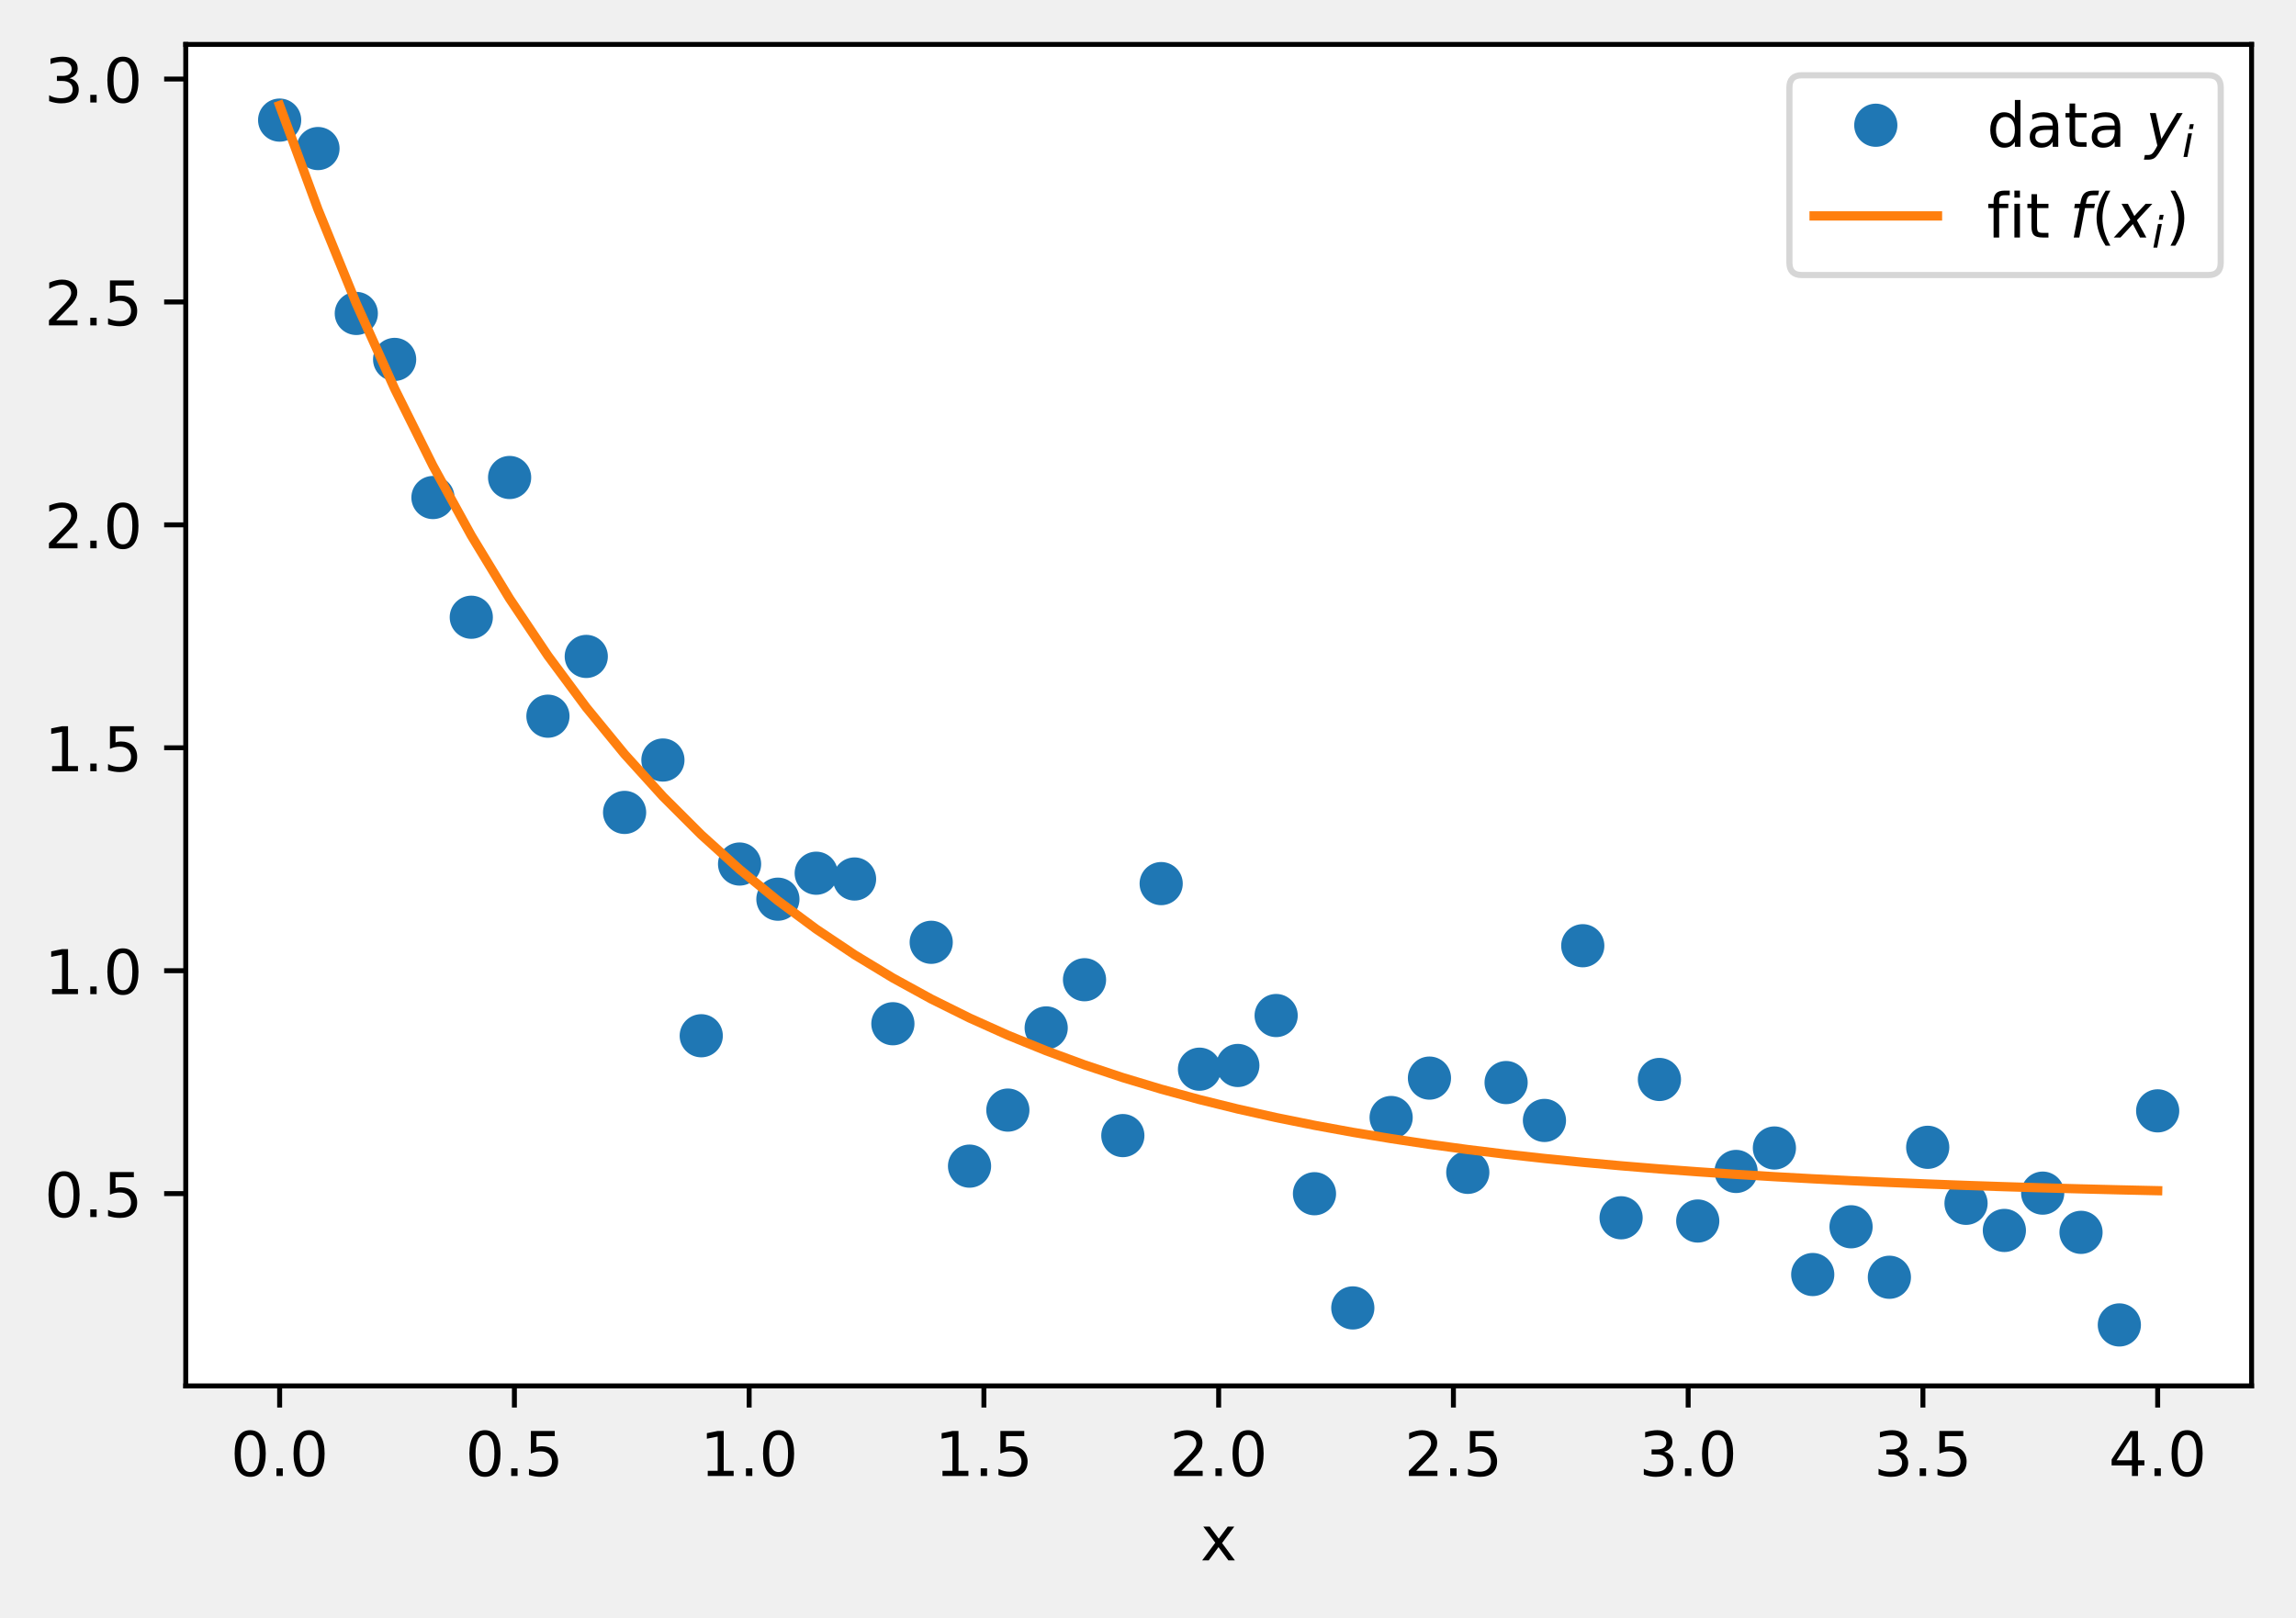
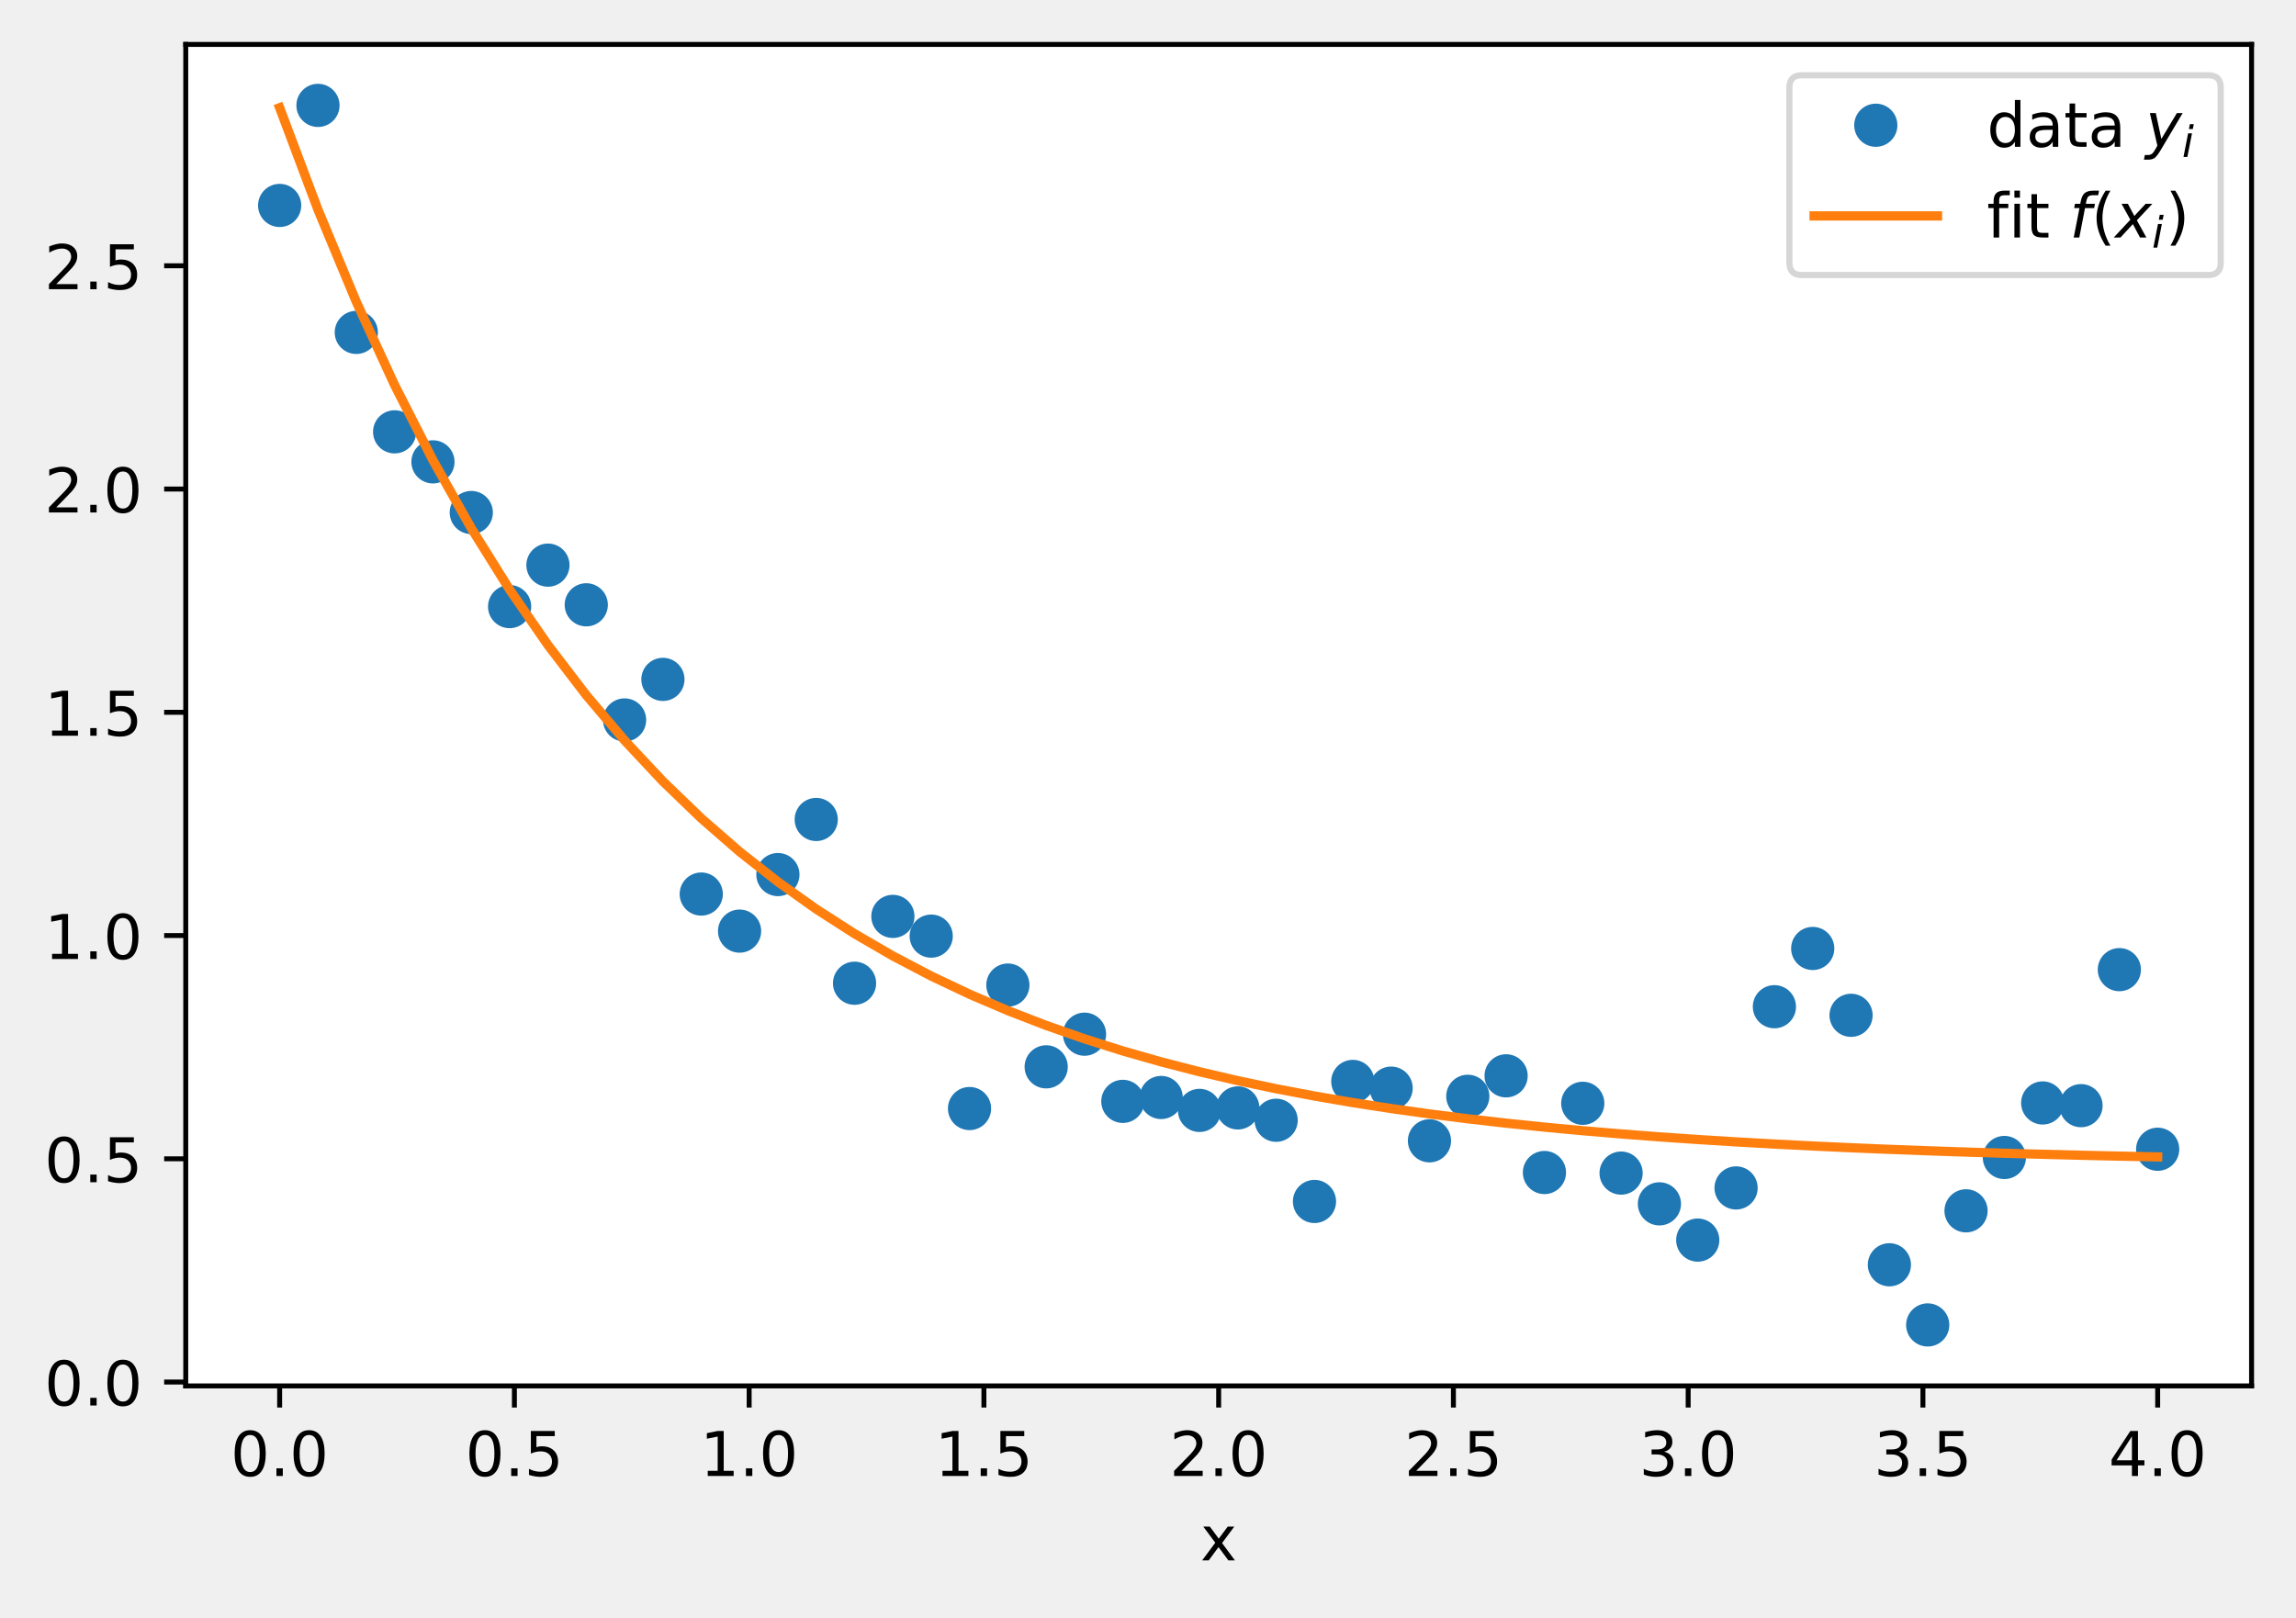
<svg xmlns="http://www.w3.org/2000/svg" xmlns:xlink="http://www.w3.org/1999/xlink" height="262.196pt" version="1.1" viewBox="0 0 372.103 262.196" width="372.103pt">
  <defs>
    <style type="text/css">*{stroke-linecap:butt;stroke-linejoin:round;}</style>
  </defs>
  <g id="figure_1">
    <g id="patch_1">
      <path d="M 0 262.196  L 372.103 262.196  L 372.103 0  L 0 0  z " style="fill:none;" />
    </g>
    <g id="axes_1">
      <g id="patch_2">
        <path d="M 30.103 224.64  L 364.903 224.64  L 364.903 7.2  L 30.103 7.2  z " style="fill:#ffffff;" />
      </g>
      <g id="matplotlib.axis_1">
        <g id="xtick_1">
          <g id="line2d_1">
            <defs>
-               <path d="M 0 0  L 0 3.5  " id="m3c2b48ad02" style="stroke:#000000;stroke-width:0.8;" />
-             </defs>
-             <g>
-               <use style="stroke:#000000;stroke-width:0.8;" x="45.321" xlink:href="#m3c2b48ad02" y="224.64" />
+               <path d="M 0 0  L 0 3.5  " id="m662abc7cc2" style="stroke:#000000;stroke-width:0.8;" />
+             </defs>
+             <g>
+               <use style="stroke:#000000;stroke-width:0.8;" x="45.321" xlink:href="#m662abc7cc2" y="224.64" />
            </g>
          </g>
          <g id="text_1">
            <g transform="translate(37.36974 239.2384)scale(0.1 -0.1)">
              <defs>
                <path d="M 31.781 66.406  Q 24.172 66.406 20.328 58.906  Q 16.5 51.422 16.5 36.375  Q 16.5 21.391 20.328 13.891  Q 24.172 6.391 31.781 6.391  Q 39.453 6.391 43.281 13.891  Q 47.125 21.391 47.125 36.375  Q 47.125 51.422 43.281 58.906  Q 39.453 66.406 31.781 66.406  z M 31.781 74.219  Q 44.047 74.219 50.516 64.516  Q 56.984 54.828 56.984 36.375  Q 56.984 17.969 50.516 8.266  Q 44.047 -1.422 31.781 -1.422  Q 19.531 -1.422 13.062 8.266  Q 6.594 17.969 6.594 36.375  Q 6.594 54.828 13.062 64.516  Q 19.531 74.219 31.781 74.219  z " id="DejaVuSans-48" />
                <path d="M 10.688 12.406  L 21 12.406  L 21 0  L 10.688 0  z " id="DejaVuSans-46" />
              </defs>
              <use xlink:href="#DejaVuSans-48" />
              <use x="63.623" xlink:href="#DejaVuSans-46" />
              <use x="95.41" xlink:href="#DejaVuSans-48" />
            </g>
          </g>
        </g>
        <g id="xtick_2">
          <g id="line2d_2">
            <g>
-               <use style="stroke:#000000;stroke-width:0.8;" x="83.367" xlink:href="#m3c2b48ad02" y="224.64" />
+               <use style="stroke:#000000;stroke-width:0.8;" x="83.367" xlink:href="#m662abc7cc2" y="224.64" />
            </g>
          </g>
          <g id="text_2">
            <g transform="translate(75.4152 239.2384)scale(0.1 -0.1)">
              <defs>
                <path d="M 10.797 72.906  L 49.516 72.906  L 49.516 64.594  L 19.828 64.594  L 19.828 46.734  Q 21.969 47.469 24.109 47.828  Q 26.266 48.188 28.422 48.188  Q 40.625 48.188 47.75 41.5  Q 54.891 34.812 54.891 23.391  Q 54.891 11.625 47.562 5.094  Q 40.234 -1.422 26.906 -1.422  Q 22.312 -1.422 17.547 -0.641  Q 12.797 0.141 7.719 1.703  L 7.719 11.625  Q 12.109 9.234 16.797 8.062  Q 21.484 6.891 26.703 6.891  Q 35.156 6.891 40.078 11.328  Q 45.016 15.766 45.016 23.391  Q 45.016 31 40.078 35.438  Q 35.156 39.891 26.703 39.891  Q 22.75 39.891 18.812 39.016  Q 14.891 38.141 10.797 36.281  z " id="DejaVuSans-53" />
              </defs>
              <use xlink:href="#DejaVuSans-48" />
              <use x="63.623" xlink:href="#DejaVuSans-46" />
              <use x="95.41" xlink:href="#DejaVuSans-53" />
            </g>
          </g>
        </g>
        <g id="xtick_3">
          <g id="line2d_3">
            <g>
-               <use style="stroke:#000000;stroke-width:0.8;" x="121.412" xlink:href="#m3c2b48ad02" y="224.64" />
+               <use style="stroke:#000000;stroke-width:0.8;" x="121.412" xlink:href="#m662abc7cc2" y="224.64" />
            </g>
          </g>
          <g id="text_3">
            <g transform="translate(113.4607 239.2384)scale(0.1 -0.1)">
              <defs>
                <path d="M 12.406 8.297  L 28.516 8.297  L 28.516 63.922  L 10.984 60.406  L 10.984 69.391  L 28.422 72.906  L 38.281 72.906  L 38.281 8.297  L 54.391 8.297  L 54.391 0  L 12.406 0  z " id="DejaVuSans-49" />
              </defs>
              <use xlink:href="#DejaVuSans-49" />
              <use x="63.623" xlink:href="#DejaVuSans-46" />
              <use x="95.41" xlink:href="#DejaVuSans-48" />
            </g>
          </g>
        </g>
        <g id="xtick_4">
          <g id="line2d_4">
            <g>
-               <use style="stroke:#000000;stroke-width:0.8;" x="159.458" xlink:href="#m3c2b48ad02" y="224.64" />
+               <use style="stroke:#000000;stroke-width:0.8;" x="159.458" xlink:href="#m662abc7cc2" y="224.64" />
            </g>
          </g>
          <g id="text_4">
            <g transform="translate(151.5061 239.2384)scale(0.1 -0.1)">
              <use xlink:href="#DejaVuSans-49" />
              <use x="63.623" xlink:href="#DejaVuSans-46" />
              <use x="95.41" xlink:href="#DejaVuSans-53" />
            </g>
          </g>
        </g>
        <g id="xtick_5">
          <g id="line2d_5">
            <g>
-               <use style="stroke:#000000;stroke-width:0.8;" x="197.503" xlink:href="#m3c2b48ad02" y="224.64" />
+               <use style="stroke:#000000;stroke-width:0.8;" x="197.503" xlink:href="#m662abc7cc2" y="224.64" />
            </g>
          </g>
          <g id="text_5">
            <g transform="translate(189.5516 239.2384)scale(0.1 -0.1)">
              <defs>
                <path d="M 19.188 8.297  L 53.609 8.297  L 53.609 0  L 7.328 0  L 7.328 8.297  Q 12.938 14.109 22.625 23.891  Q 32.328 33.688 34.812 36.531  Q 39.547 41.844 41.422 45.531  Q 43.312 49.219 43.312 52.781  Q 43.312 58.594 39.234 62.25  Q 35.156 65.922 28.609 65.922  Q 23.969 65.922 18.812 64.312  Q 13.672 62.703 7.812 59.422  L 7.812 69.391  Q 13.766 71.781 18.938 73  Q 24.125 74.219 28.422 74.219  Q 39.75 74.219 46.484 68.547  Q 53.219 62.891 53.219 53.422  Q 53.219 48.922 51.531 44.891  Q 49.859 40.875 45.406 35.406  Q 44.188 33.984 37.641 27.219  Q 31.109 20.453 19.188 8.297  z " id="DejaVuSans-50" />
              </defs>
              <use xlink:href="#DejaVuSans-50" />
              <use x="63.623" xlink:href="#DejaVuSans-46" />
              <use x="95.41" xlink:href="#DejaVuSans-48" />
            </g>
          </g>
        </g>
        <g id="xtick_6">
          <g id="line2d_6">
            <g>
-               <use style="stroke:#000000;stroke-width:0.8;" x="235.549" xlink:href="#m3c2b48ad02" y="224.64" />
+               <use style="stroke:#000000;stroke-width:0.8;" x="235.549" xlink:href="#m662abc7cc2" y="224.64" />
            </g>
          </g>
          <g id="text_6">
            <g transform="translate(227.597 239.2384)scale(0.1 -0.1)">
              <use xlink:href="#DejaVuSans-50" />
              <use x="63.623" xlink:href="#DejaVuSans-46" />
              <use x="95.41" xlink:href="#DejaVuSans-53" />
            </g>
          </g>
        </g>
        <g id="xtick_7">
          <g id="line2d_7">
            <g>
-               <use style="stroke:#000000;stroke-width:0.8;" x="273.594" xlink:href="#m3c2b48ad02" y="224.64" />
+               <use style="stroke:#000000;stroke-width:0.8;" x="273.594" xlink:href="#m662abc7cc2" y="224.64" />
            </g>
          </g>
          <g id="text_7">
            <g transform="translate(265.6425 239.2384)scale(0.1 -0.1)">
              <defs>
                <path d="M 40.578 39.312  Q 47.656 37.797 51.625 33  Q 55.609 28.219 55.609 21.188  Q 55.609 10.406 48.188 4.484  Q 40.766 -1.422 27.094 -1.422  Q 22.516 -1.422 17.656 -0.516  Q 12.797 0.391 7.625 2.203  L 7.625 11.719  Q 11.719 9.328 16.594 8.109  Q 21.484 6.891 26.812 6.891  Q 36.078 6.891 40.938 10.547  Q 45.797 14.203 45.797 21.188  Q 45.797 27.641 41.281 31.266  Q 36.766 34.906 28.719 34.906  L 20.219 34.906  L 20.219 43.016  L 29.109 43.016  Q 36.375 43.016 40.234 45.922  Q 44.094 48.828 44.094 54.297  Q 44.094 59.906 40.109 62.906  Q 36.141 65.922 28.719 65.922  Q 24.656 65.922 20.016 65.031  Q 15.375 64.156 9.812 62.312  L 9.812 71.094  Q 15.438 72.656 20.344 73.438  Q 25.25 74.219 29.594 74.219  Q 40.828 74.219 47.359 69.109  Q 53.906 64.016 53.906 55.328  Q 53.906 49.266 50.438 45.094  Q 46.969 40.922 40.578 39.312  z " id="DejaVuSans-51" />
              </defs>
              <use xlink:href="#DejaVuSans-51" />
              <use x="63.623" xlink:href="#DejaVuSans-46" />
              <use x="95.41" xlink:href="#DejaVuSans-48" />
            </g>
          </g>
        </g>
        <g id="xtick_8">
          <g id="line2d_8">
            <g>
-               <use style="stroke:#000000;stroke-width:0.8;" x="311.639" xlink:href="#m3c2b48ad02" y="224.64" />
+               <use style="stroke:#000000;stroke-width:0.8;" x="311.639" xlink:href="#m662abc7cc2" y="224.64" />
            </g>
          </g>
          <g id="text_8">
            <g transform="translate(303.6879 239.2384)scale(0.1 -0.1)">
              <use xlink:href="#DejaVuSans-51" />
              <use x="63.623" xlink:href="#DejaVuSans-46" />
              <use x="95.41" xlink:href="#DejaVuSans-53" />
            </g>
          </g>
        </g>
        <g id="xtick_9">
          <g id="line2d_9">
            <g>
-               <use style="stroke:#000000;stroke-width:0.8;" x="349.685" xlink:href="#m3c2b48ad02" y="224.64" />
+               <use style="stroke:#000000;stroke-width:0.8;" x="349.685" xlink:href="#m662abc7cc2" y="224.64" />
            </g>
          </g>
          <g id="text_9">
            <g transform="translate(341.7334 239.2384)scale(0.1 -0.1)">
              <defs>
                <path d="M 37.797 64.312  L 12.891 25.391  L 37.797 25.391  z M 35.203 72.906  L 47.609 72.906  L 47.609 25.391  L 58.016 25.391  L 58.016 17.188  L 47.609 17.188  L 47.609 0  L 37.797 0  L 37.797 17.188  L 4.891 17.188  L 4.891 26.703  z " id="DejaVuSans-52" />
              </defs>
              <use xlink:href="#DejaVuSans-52" />
              <use x="63.623" xlink:href="#DejaVuSans-46" />
              <use x="95.41" xlink:href="#DejaVuSans-48" />
            </g>
          </g>
        </g>
        <g id="text_10">
          <g transform="translate(194.5437 252.9166)scale(0.1 -0.1)">
            <defs>
              <path d="M 54.891 54.688  L 35.109 28.078  L 55.906 0  L 45.312 0  L 29.391 21.484  L 13.484 0  L 2.875 0  L 24.125 28.609  L 4.688 54.688  L 15.281 54.688  L 29.781 35.203  L 44.281 54.688  z " id="DejaVuSans-120" />
            </defs>
            <use xlink:href="#DejaVuSans-120" />
          </g>
        </g>
      </g>
      <g id="matplotlib.axis_2">
        <g id="ytick_1">
          <g id="line2d_10">
            <defs>
-               <path d="M 0 0  L -3.5 0  " id="me93259db22" style="stroke:#000000;stroke-width:0.8;" />
-             </defs>
-             <g>
-               <use style="stroke:#000000;stroke-width:0.8;" x="30.103" xlink:href="#me93259db22" y="193.47" />
+               <path d="M 0 0  L -3.5 0  " id="m5eeefc8635" style="stroke:#000000;stroke-width:0.8;" />
+             </defs>
+             <g>
+               <use style="stroke:#000000;stroke-width:0.8;" x="30.103" xlink:href="#m5eeefc8635" y="224.013" />
            </g>
          </g>
          <g id="text_11">
-             <g transform="translate(7.2 197.269)scale(0.1 -0.1)">
+             <g transform="translate(7.2 227.8123)scale(0.1 -0.1)">
              <use xlink:href="#DejaVuSans-48" />
              <use x="63.623" xlink:href="#DejaVuSans-46" />
-               <use x="95.41" xlink:href="#DejaVuSans-53" />
+               <use x="95.41" xlink:href="#DejaVuSans-48" />
            </g>
          </g>
        </g>
        <g id="ytick_2">
          <g id="line2d_11">
            <g>
-               <use style="stroke:#000000;stroke-width:0.8;" x="30.103" xlink:href="#me93259db22" y="157.338" />
+               <use style="stroke:#000000;stroke-width:0.8;" x="30.103" xlink:href="#m5eeefc8635" y="187.826" />
            </g>
          </g>
          <g id="text_12">
-             <g transform="translate(7.2 161.1373)scale(0.1 -0.1)">
-               <use xlink:href="#DejaVuSans-49" />
-               <use x="63.623" xlink:href="#DejaVuSans-46" />
-               <use x="95.41" xlink:href="#DejaVuSans-48" />
+             <g transform="translate(7.2 191.6257)scale(0.1 -0.1)">
+               <use xlink:href="#DejaVuSans-48" />
+               <use x="63.623" xlink:href="#DejaVuSans-46" />
+               <use x="95.41" xlink:href="#DejaVuSans-53" />
            </g>
          </g>
        </g>
        <g id="ytick_3">
          <g id="line2d_12">
            <g>
-               <use style="stroke:#000000;stroke-width:0.8;" x="30.103" xlink:href="#me93259db22" y="121.207" />
+               <use style="stroke:#000000;stroke-width:0.8;" x="30.103" xlink:href="#m5eeefc8635" y="151.64" />
            </g>
          </g>
          <g id="text_13">
-             <g transform="translate(7.2 125.0057)scale(0.1 -0.1)">
+             <g transform="translate(7.2 155.439)scale(0.1 -0.1)">
              <use xlink:href="#DejaVuSans-49" />
              <use x="63.623" xlink:href="#DejaVuSans-46" />
-               <use x="95.41" xlink:href="#DejaVuSans-53" />
+               <use x="95.41" xlink:href="#DejaVuSans-48" />
            </g>
          </g>
        </g>
        <g id="ytick_4">
          <g id="line2d_13">
            <g>
-               <use style="stroke:#000000;stroke-width:0.8;" x="30.103" xlink:href="#me93259db22" y="85.075" />
+               <use style="stroke:#000000;stroke-width:0.8;" x="30.103" xlink:href="#m5eeefc8635" y="115.453" />
            </g>
          </g>
          <g id="text_14">
-             <g transform="translate(7.2 88.87412)scale(0.1 -0.1)">
-               <use xlink:href="#DejaVuSans-50" />
-               <use x="63.623" xlink:href="#DejaVuSans-46" />
-               <use x="95.41" xlink:href="#DejaVuSans-48" />
+             <g transform="translate(7.2 119.2524)scale(0.1 -0.1)">
+               <use xlink:href="#DejaVuSans-49" />
+               <use x="63.623" xlink:href="#DejaVuSans-46" />
+               <use x="95.41" xlink:href="#DejaVuSans-53" />
            </g>
          </g>
        </g>
        <g id="ytick_5">
          <g id="line2d_14">
            <g>
-               <use style="stroke:#000000;stroke-width:0.8;" x="30.103" xlink:href="#me93259db22" y="48.943" />
+               <use style="stroke:#000000;stroke-width:0.8;" x="30.103" xlink:href="#m5eeefc8635" y="79.267" />
            </g>
          </g>
          <g id="text_15">
-             <g transform="translate(7.2 52.74251)scale(0.1 -0.1)">
+             <g transform="translate(7.2 83.06578)scale(0.1 -0.1)">
              <use xlink:href="#DejaVuSans-50" />
              <use x="63.623" xlink:href="#DejaVuSans-46" />
-               <use x="95.41" xlink:href="#DejaVuSans-53" />
+               <use x="95.41" xlink:href="#DejaVuSans-48" />
            </g>
          </g>
        </g>
        <g id="ytick_6">
          <g id="line2d_15">
            <g>
-               <use style="stroke:#000000;stroke-width:0.8;" x="30.103" xlink:href="#me93259db22" y="12.812" />
+               <use style="stroke:#000000;stroke-width:0.8;" x="30.103" xlink:href="#m5eeefc8635" y="43.08" />
            </g>
          </g>
          <g id="text_16">
-             <g transform="translate(7.2 16.6109)scale(0.1 -0.1)">
-               <use xlink:href="#DejaVuSans-51" />
-               <use x="63.623" xlink:href="#DejaVuSans-46" />
-               <use x="95.41" xlink:href="#DejaVuSans-48" />
+             <g transform="translate(7.2 46.87915)scale(0.1 -0.1)">
+               <use xlink:href="#DejaVuSans-50" />
+               <use x="63.623" xlink:href="#DejaVuSans-46" />
+               <use x="95.41" xlink:href="#DejaVuSans-53" />
            </g>
          </g>
        </g>
      </g>
      <g id="line2d_16">
        <defs>
-           <path d="M 0 3  C 0.796 3 1.559 2.684 2.121 2.121  C 2.684 1.559 3 0.796 3 0  C 3 -0.796 2.684 -1.559 2.121 -2.121  C 1.559 -2.684 0.796 -3 0 -3  C -0.796 -3 -1.559 -2.684 -2.121 -2.121  C -2.684 -1.559 -3 -0.796 -3 0  C -3 0.796 -2.684 1.559 -2.121 2.121  C -1.559 2.684 -0.796 3 0 3  z " id="m61e4e46479" style="stroke:#1f77b4;" />
+           <path d="M 0 3  C 0.796 3 1.559 2.684 2.121 2.121  C 2.684 1.559 3 0.796 3 0  C 3 -0.796 2.684 -1.559 2.121 -2.121  C 1.559 -2.684 0.796 -3 0 -3  C -0.796 -3 -1.559 -2.684 -2.121 -2.121  C -2.684 -1.559 -3 -0.796 -3 0  C -3 0.796 -2.684 1.559 -2.121 2.121  C -1.559 2.684 -0.796 3 0 3  z " id="m64495350dc" style="stroke:#1f77b4;" />
        </defs>
-         <g clip-path="url(#p6ce05ce094)">
-           <use style="fill:#1f77b4;stroke:#1f77b4;" x="45.321" xlink:href="#m61e4e46479" y="19.468" />
-           <use style="fill:#1f77b4;stroke:#1f77b4;" x="51.533" xlink:href="#m61e4e46479" y="24.078" />
-           <use style="fill:#1f77b4;stroke:#1f77b4;" x="57.744" xlink:href="#m61e4e46479" y="50.806" />
-           <use style="fill:#1f77b4;stroke:#1f77b4;" x="63.956" xlink:href="#m61e4e46479" y="58.257" />
-           <use style="fill:#1f77b4;stroke:#1f77b4;" x="70.167" xlink:href="#m61e4e46479" y="80.645" />
-           <use style="fill:#1f77b4;stroke:#1f77b4;" x="76.379" xlink:href="#m61e4e46479" y="100.047" />
-           <use style="fill:#1f77b4;stroke:#1f77b4;" x="82.59" xlink:href="#m61e4e46479" y="77.396" />
-           <use style="fill:#1f77b4;stroke:#1f77b4;" x="88.802" xlink:href="#m61e4e46479" y="116.085" />
-           <use style="fill:#1f77b4;stroke:#1f77b4;" x="95.013" xlink:href="#m61e4e46479" y="106.399" />
-           <use style="fill:#1f77b4;stroke:#1f77b4;" x="101.225" xlink:href="#m61e4e46479" y="131.683" />
-           <use style="fill:#1f77b4;stroke:#1f77b4;" x="107.436" xlink:href="#m61e4e46479" y="123.192" />
-           <use style="fill:#1f77b4;stroke:#1f77b4;" x="113.648" xlink:href="#m61e4e46479" y="167.883" />
-           <use style="fill:#1f77b4;stroke:#1f77b4;" x="119.859" xlink:href="#m61e4e46479" y="140.049" />
-           <use style="fill:#1f77b4;stroke:#1f77b4;" x="126.071" xlink:href="#m61e4e46479" y="145.748" />
-           <use style="fill:#1f77b4;stroke:#1f77b4;" x="132.282" xlink:href="#m61e4e46479" y="141.539" />
-           <use style="fill:#1f77b4;stroke:#1f77b4;" x="138.494" xlink:href="#m61e4e46479" y="142.475" />
-           <use style="fill:#1f77b4;stroke:#1f77b4;" x="144.705" xlink:href="#m61e4e46479" y="165.936" />
-           <use style="fill:#1f77b4;stroke:#1f77b4;" x="150.917" xlink:href="#m61e4e46479" y="152.735" />
-           <use style="fill:#1f77b4;stroke:#1f77b4;" x="157.128" xlink:href="#m61e4e46479" y="189.016" />
-           <use style="fill:#1f77b4;stroke:#1f77b4;" x="163.34" xlink:href="#m61e4e46479" y="179.934" />
-           <use style="fill:#1f77b4;stroke:#1f77b4;" x="169.551" xlink:href="#m61e4e46479" y="166.614" />
-           <use style="fill:#1f77b4;stroke:#1f77b4;" x="175.763" xlink:href="#m61e4e46479" y="158.802" />
-           <use style="fill:#1f77b4;stroke:#1f77b4;" x="181.974" xlink:href="#m61e4e46479" y="184.066" />
-           <use style="fill:#1f77b4;stroke:#1f77b4;" x="188.186" xlink:href="#m61e4e46479" y="143.221" />
-           <use style="fill:#1f77b4;stroke:#1f77b4;" x="194.397" xlink:href="#m61e4e46479" y="173.302" />
-           <use style="fill:#1f77b4;stroke:#1f77b4;" x="200.609" xlink:href="#m61e4e46479" y="172.7" />
-           <use style="fill:#1f77b4;stroke:#1f77b4;" x="206.82" xlink:href="#m61e4e46479" y="164.606" />
-           <use style="fill:#1f77b4;stroke:#1f77b4;" x="213.032" xlink:href="#m61e4e46479" y="193.489" />
-           <use style="fill:#1f77b4;stroke:#1f77b4;" x="219.243" xlink:href="#m61e4e46479" y="211.997" />
-           <use style="fill:#1f77b4;stroke:#1f77b4;" x="225.455" xlink:href="#m61e4e46479" y="181.135" />
-           <use style="fill:#1f77b4;stroke:#1f77b4;" x="231.666" xlink:href="#m61e4e46479" y="174.748" />
-           <use style="fill:#1f77b4;stroke:#1f77b4;" x="237.878" xlink:href="#m61e4e46479" y="190.024" />
-           <use style="fill:#1f77b4;stroke:#1f77b4;" x="244.089" xlink:href="#m61e4e46479" y="175.471" />
-           <use style="fill:#1f77b4;stroke:#1f77b4;" x="250.301" xlink:href="#m61e4e46479" y="181.61" />
-           <use style="fill:#1f77b4;stroke:#1f77b4;" x="256.512" xlink:href="#m61e4e46479" y="153.291" />
-           <use style="fill:#1f77b4;stroke:#1f77b4;" x="262.724" xlink:href="#m61e4e46479" y="197.388" />
-           <use style="fill:#1f77b4;stroke:#1f77b4;" x="268.935" xlink:href="#m61e4e46479" y="174.97" />
-           <use style="fill:#1f77b4;stroke:#1f77b4;" x="275.147" xlink:href="#m61e4e46479" y="197.913" />
-           <use style="fill:#1f77b4;stroke:#1f77b4;" x="281.358" xlink:href="#m61e4e46479" y="189.878" />
-           <use style="fill:#1f77b4;stroke:#1f77b4;" x="287.57" xlink:href="#m61e4e46479" y="186.076" />
-           <use style="fill:#1f77b4;stroke:#1f77b4;" x="293.781" xlink:href="#m61e4e46479" y="206.585" />
-           <use style="fill:#1f77b4;stroke:#1f77b4;" x="299.993" xlink:href="#m61e4e46479" y="198.846" />
-           <use style="fill:#1f77b4;stroke:#1f77b4;" x="306.204" xlink:href="#m61e4e46479" y="207.028" />
-           <use style="fill:#1f77b4;stroke:#1f77b4;" x="312.416" xlink:href="#m61e4e46479" y="185.964" />
-           <use style="fill:#1f77b4;stroke:#1f77b4;" x="318.627" xlink:href="#m61e4e46479" y="195.045" />
-           <use style="fill:#1f77b4;stroke:#1f77b4;" x="324.839" xlink:href="#m61e4e46479" y="199.44" />
-           <use style="fill:#1f77b4;stroke:#1f77b4;" x="331.05" xlink:href="#m61e4e46479" y="193.392" />
-           <use style="fill:#1f77b4;stroke:#1f77b4;" x="337.262" xlink:href="#m61e4e46479" y="199.749" />
-           <use style="fill:#1f77b4;stroke:#1f77b4;" x="343.473" xlink:href="#m61e4e46479" y="214.756" />
-           <use style="fill:#1f77b4;stroke:#1f77b4;" x="349.685" xlink:href="#m61e4e46479" y="180.056" />
+         <g clip-path="url(#pdac9244f31)">
+           <use style="fill:#1f77b4;stroke:#1f77b4;" x="45.321" xlink:href="#m64495350dc" y="33.299" />
+           <use style="fill:#1f77b4;stroke:#1f77b4;" x="51.533" xlink:href="#m64495350dc" y="17.084" />
+           <use style="fill:#1f77b4;stroke:#1f77b4;" x="57.744" xlink:href="#m64495350dc" y="53.88" />
+           <use style="fill:#1f77b4;stroke:#1f77b4;" x="63.956" xlink:href="#m64495350dc" y="69.996" />
+           <use style="fill:#1f77b4;stroke:#1f77b4;" x="70.167" xlink:href="#m64495350dc" y="74.862" />
+           <use style="fill:#1f77b4;stroke:#1f77b4;" x="76.379" xlink:href="#m64495350dc" y="83.073" />
+           <use style="fill:#1f77b4;stroke:#1f77b4;" x="82.59" xlink:href="#m64495350dc" y="98.323" />
+           <use style="fill:#1f77b4;stroke:#1f77b4;" x="88.802" xlink:href="#m64495350dc" y="91.601" />
+           <use style="fill:#1f77b4;stroke:#1f77b4;" x="95.013" xlink:href="#m64495350dc" y="98.032" />
+           <use style="fill:#1f77b4;stroke:#1f77b4;" x="101.225" xlink:href="#m64495350dc" y="116.695" />
+           <use style="fill:#1f77b4;stroke:#1f77b4;" x="107.436" xlink:href="#m64495350dc" y="110.12" />
+           <use style="fill:#1f77b4;stroke:#1f77b4;" x="113.648" xlink:href="#m64495350dc" y="144.915" />
+           <use style="fill:#1f77b4;stroke:#1f77b4;" x="119.859" xlink:href="#m64495350dc" y="150.923" />
+           <use style="fill:#1f77b4;stroke:#1f77b4;" x="126.071" xlink:href="#m64495350dc" y="141.758" />
+           <use style="fill:#1f77b4;stroke:#1f77b4;" x="132.282" xlink:href="#m64495350dc" y="132.827" />
+           <use style="fill:#1f77b4;stroke:#1f77b4;" x="138.494" xlink:href="#m64495350dc" y="159.371" />
+           <use style="fill:#1f77b4;stroke:#1f77b4;" x="144.705" xlink:href="#m64495350dc" y="148.536" />
+           <use style="fill:#1f77b4;stroke:#1f77b4;" x="150.917" xlink:href="#m64495350dc" y="151.734" />
+           <use style="fill:#1f77b4;stroke:#1f77b4;" x="157.128" xlink:href="#m64495350dc" y="179.681" />
+           <use style="fill:#1f77b4;stroke:#1f77b4;" x="163.34" xlink:href="#m64495350dc" y="159.666" />
+           <use style="fill:#1f77b4;stroke:#1f77b4;" x="169.551" xlink:href="#m64495350dc" y="172.922" />
+           <use style="fill:#1f77b4;stroke:#1f77b4;" x="175.763" xlink:href="#m64495350dc" y="167.63" />
+           <use style="fill:#1f77b4;stroke:#1f77b4;" x="181.974" xlink:href="#m64495350dc" y="178.519" />
+           <use style="fill:#1f77b4;stroke:#1f77b4;" x="188.186" xlink:href="#m64495350dc" y="177.889" />
+           <use style="fill:#1f77b4;stroke:#1f77b4;" x="194.397" xlink:href="#m64495350dc" y="179.984" />
+           <use style="fill:#1f77b4;stroke:#1f77b4;" x="200.609" xlink:href="#m64495350dc" y="179.58" />
+           <use style="fill:#1f77b4;stroke:#1f77b4;" x="206.82" xlink:href="#m64495350dc" y="181.58" />
+           <use style="fill:#1f77b4;stroke:#1f77b4;" x="213.032" xlink:href="#m64495350dc" y="194.743" />
+           <use style="fill:#1f77b4;stroke:#1f77b4;" x="219.243" xlink:href="#m64495350dc" y="175.285" />
+           <use style="fill:#1f77b4;stroke:#1f77b4;" x="225.455" xlink:href="#m64495350dc" y="176.374" />
+           <use style="fill:#1f77b4;stroke:#1f77b4;" x="231.666" xlink:href="#m64495350dc" y="184.912" />
+           <use style="fill:#1f77b4;stroke:#1f77b4;" x="237.878" xlink:href="#m64495350dc" y="177.696" />
+           <use style="fill:#1f77b4;stroke:#1f77b4;" x="244.089" xlink:href="#m64495350dc" y="174.379" />
+           <use style="fill:#1f77b4;stroke:#1f77b4;" x="250.301" xlink:href="#m64495350dc" y="190.051" />
+           <use style="fill:#1f77b4;stroke:#1f77b4;" x="256.512" xlink:href="#m64495350dc" y="178.831" />
+           <use style="fill:#1f77b4;stroke:#1f77b4;" x="262.724" xlink:href="#m64495350dc" y="190.143" />
+           <use style="fill:#1f77b4;stroke:#1f77b4;" x="268.935" xlink:href="#m64495350dc" y="195.13" />
+           <use style="fill:#1f77b4;stroke:#1f77b4;" x="275.147" xlink:href="#m64495350dc" y="201.004" />
+           <use style="fill:#1f77b4;stroke:#1f77b4;" x="281.358" xlink:href="#m64495350dc" y="192.549" />
+           <use style="fill:#1f77b4;stroke:#1f77b4;" x="287.57" xlink:href="#m64495350dc" y="163.175" />
+           <use style="fill:#1f77b4;stroke:#1f77b4;" x="293.781" xlink:href="#m64495350dc" y="153.735" />
+           <use style="fill:#1f77b4;stroke:#1f77b4;" x="299.993" xlink:href="#m64495350dc" y="164.569" />
+           <use style="fill:#1f77b4;stroke:#1f77b4;" x="306.204" xlink:href="#m64495350dc" y="205.004" />
+           <use style="fill:#1f77b4;stroke:#1f77b4;" x="312.416" xlink:href="#m64495350dc" y="214.756" />
+           <use style="fill:#1f77b4;stroke:#1f77b4;" x="318.627" xlink:href="#m64495350dc" y="196.26" />
+           <use style="fill:#1f77b4;stroke:#1f77b4;" x="324.839" xlink:href="#m64495350dc" y="187.615" />
+           <use style="fill:#1f77b4;stroke:#1f77b4;" x="331.05" xlink:href="#m64495350dc" y="178.774" />
+           <use style="fill:#1f77b4;stroke:#1f77b4;" x="337.262" xlink:href="#m64495350dc" y="179.214" />
+           <use style="fill:#1f77b4;stroke:#1f77b4;" x="343.473" xlink:href="#m64495350dc" y="157.167" />
+           <use style="fill:#1f77b4;stroke:#1f77b4;" x="349.685" xlink:href="#m64495350dc" y="186.278" />
        </g>
      </g>
      <g id="line2d_17">
-         <path clip-path="url(#p6ce05ce094)" d="M 45.321 17.084  L 51.533 33.945  L 57.744 49.202  L 63.956 63.008  L 70.167 75.5  L 76.379 86.804  L 82.59 97.033  L 88.802 106.288  L 95.013 114.663  L 101.225 122.241  L 107.436 129.098  L 113.648 135.303  L 119.859 140.917  L 126.071 145.998  L 132.282 150.595  L 138.494 154.754  L 144.705 158.518  L 150.917 161.924  L 157.128 165.006  L 163.34 167.795  L 169.551 170.318  L 175.763 172.602  L 181.974 174.668  L 188.186 176.537  L 194.397 178.229  L 200.609 179.76  L 206.82 181.145  L 213.032 182.398  L 219.243 183.532  L 225.455 184.558  L 231.666 185.487  L 237.878 186.327  L 244.089 187.087  L 250.301 187.775  L 256.512 188.398  L 262.724 188.961  L 268.935 189.471  L 275.147 189.932  L 281.358 190.349  L 287.57 190.727  L 293.781 191.069  L 299.993 191.378  L 306.204 191.658  L 312.416 191.911  L 318.627 192.14  L 324.839 192.347  L 331.05 192.535  L 337.262 192.704  L 343.473 192.858  L 349.685 192.997  " style="fill:none;stroke:#ff7f0e;stroke-linecap:square;stroke-width:1.5;" />
+         <path clip-path="url(#pdac9244f31)" d="M 45.321 17.463  L 51.533 33.991  L 57.744 48.923  L 63.956 62.414  L 70.167 74.604  L 76.379 85.616  L 82.59 95.566  L 88.802 104.556  L 95.013 112.677  L 101.225 120.015  L 107.436 126.645  L 113.648 132.635  L 119.859 138.047  L 126.071 142.936  L 132.282 147.354  L 138.494 151.345  L 144.705 154.951  L 150.917 158.208  L 157.128 161.152  L 163.34 163.811  L 169.551 166.214  L 175.763 168.385  L 181.974 170.346  L 188.186 172.118  L 194.397 173.719  L 200.609 175.165  L 206.82 176.472  L 213.032 177.653  L 219.243 178.72  L 225.455 179.683  L 231.666 180.554  L 237.878 181.341  L 244.089 182.052  L 250.301 182.694  L 256.512 183.274  L 262.724 183.798  L 268.935 184.272  L 275.147 184.7  L 281.358 185.086  L 287.57 185.436  L 293.781 185.751  L 299.993 186.036  L 306.204 186.294  L 312.416 186.527  L 318.627 186.737  L 324.839 186.927  L 331.05 187.098  L 337.262 187.254  L 343.473 187.394  L 349.685 187.52  " style="fill:none;stroke:#ff7f0e;stroke-linecap:square;stroke-width:1.5;" />
      </g>
      <g id="patch_3">
        <path d="M 30.103 224.64  L 30.103 7.2  " style="fill:none;stroke:#000000;stroke-linecap:square;stroke-linejoin:miter;stroke-width:0.8;" />
      </g>
      <g id="patch_4">
        <path d="M 364.903 224.64  L 364.903 7.2  " style="fill:none;stroke:#000000;stroke-linecap:square;stroke-linejoin:miter;stroke-width:0.8;" />
      </g>
      <g id="patch_5">
        <path d="M 30.103 224.64  L 364.903 224.64  " style="fill:none;stroke:#000000;stroke-linecap:square;stroke-linejoin:miter;stroke-width:0.8;" />
      </g>
      <g id="patch_6">
        <path d="M 30.103 7.2  L 364.903 7.2  " style="fill:none;stroke:#000000;stroke-linecap:square;stroke-linejoin:miter;stroke-width:0.8;" />
      </g>
      <g id="legend_1">
        <g id="patch_7">
          <path d="M 292.003 44.578  L 357.903 44.578  Q 359.903 44.578 359.903 42.578  L 359.903 14.2  Q 359.903 12.2 357.903 12.2  L 292.003 12.2  Q 290.003 12.2 290.003 14.2  L 290.003 42.578  Q 290.003 44.578 292.003 44.578  z " style="fill:#ffffff;opacity:0.8;stroke:#cccccc;stroke-linejoin:miter;" />
        </g>
        <g id="line2d_18" />
        <g id="line2d_19">
          <g>
-             <use style="fill:#1f77b4;stroke:#1f77b4;" x="304.003" xlink:href="#m61e4e46479" y="20.3" />
+             <use style="fill:#1f77b4;stroke:#1f77b4;" x="304.003" xlink:href="#m64495350dc" y="20.3" />
          </g>
        </g>
        <g id="text_17">
          <g transform="translate(322.0031 23.8)scale(0.1 -0.1)">
            <defs>
              <path d="M 45.406 46.391  L 45.406 75.984  L 54.391 75.984  L 54.391 0  L 45.406 0  L 45.406 8.203  Q 42.578 3.328 38.25 0.953  Q 33.938 -1.422 27.875 -1.422  Q 17.969 -1.422 11.734 6.484  Q 5.516 14.406 5.516 27.297  Q 5.516 40.188 11.734 48.094  Q 17.969 56 27.875 56  Q 33.938 56 38.25 53.625  Q 42.578 51.266 45.406 46.391  z M 14.797 27.297  Q 14.797 17.391 18.875 11.75  Q 22.953 6.109 30.078 6.109  Q 37.203 6.109 41.297 11.75  Q 45.406 17.391 45.406 27.297  Q 45.406 37.203 41.297 42.844  Q 37.203 48.484 30.078 48.484  Q 22.953 48.484 18.875 42.844  Q 14.797 37.203 14.797 27.297  z " id="DejaVuSans-100" />
              <path d="M 34.281 27.484  Q 23.391 27.484 19.188 25  Q 14.984 22.516 14.984 16.5  Q 14.984 11.719 18.141 8.906  Q 21.297 6.109 26.703 6.109  Q 34.188 6.109 38.703 11.406  Q 43.219 16.703 43.219 25.484  L 43.219 27.484  z M 52.203 31.203  L 52.203 0  L 43.219 0  L 43.219 8.297  Q 40.141 3.328 35.547 0.953  Q 30.953 -1.422 24.312 -1.422  Q 15.922 -1.422 10.953 3.297  Q 6 8.016 6 15.922  Q 6 25.141 12.172 29.828  Q 18.359 34.516 30.609 34.516  L 43.219 34.516  L 43.219 35.406  Q 43.219 41.609 39.141 45  Q 35.062 48.391 27.688 48.391  Q 23 48.391 18.547 47.266  Q 14.109 46.141 10.016 43.891  L 10.016 52.203  Q 14.938 54.109 19.578 55.047  Q 24.219 56 28.609 56  Q 40.484 56 46.344 49.844  Q 52.203 43.703 52.203 31.203  z " id="DejaVuSans-97" />
              <path d="M 18.312 70.219  L 18.312 54.688  L 36.812 54.688  L 36.812 47.703  L 18.312 47.703  L 18.312 18.016  Q 18.312 11.328 20.141 9.422  Q 21.969 7.516 27.594 7.516  L 36.812 7.516  L 36.812 0  L 27.594 0  Q 17.188 0 13.234 3.875  Q 9.281 7.766 9.281 18.016  L 9.281 47.703  L 2.688 47.703  L 2.688 54.688  L 9.281 54.688  L 9.281 70.219  z " id="DejaVuSans-116" />
              <path id="DejaVuSans-32" />
              <path d="M 24.812 -5.078  Q 18.562 -15.578 14.625 -18.188  Q 10.688 -20.797 4.594 -20.797  L -2.484 -20.797  L -0.984 -13.281  L 4.203 -13.281  Q 7.953 -13.281 10.594 -11.234  Q 13.234 -9.188 16.5 -3.219  L 19.281 2  L 7.172 54.688  L 16.703 54.688  L 25.781 12.797  L 50.875 54.688  L 60.297 54.688  z " id="DejaVuSans-Oblique-121" />
              <path d="M 18.312 75.984  L 27.297 75.984  L 25.094 64.594  L 16.109 64.594  z M 14.203 54.688  L 23.188 54.688  L 12.5 0  L 3.516 0  z " id="DejaVuSans-Oblique-105" />
            </defs>
            <use transform="translate(0 0.015625)" xlink:href="#DejaVuSans-100" />
            <use transform="translate(63.47656 0.015625)" xlink:href="#DejaVuSans-97" />
            <use transform="translate(124.7559 0.015625)" xlink:href="#DejaVuSans-116" />
            <use transform="translate(163.9648 0.015625)" xlink:href="#DejaVuSans-97" />
            <use transform="translate(225.2441 0.015625)" xlink:href="#DejaVuSans-32" />
            <use transform="translate(257.0312 0.015625)" xlink:href="#DejaVuSans-Oblique-121" />
            <use transform="translate(316.2109 -16.39062)scale(0.7)" xlink:href="#DejaVuSans-Oblique-105" />
          </g>
        </g>
        <g id="line2d_20">
          <path d="M 294.003 34.998  L 314.003 34.998  " style="fill:none;stroke:#ff7f0e;stroke-linecap:square;stroke-width:1.5;" />
        </g>
        <g id="line2d_21" />
        <g id="text_18">
          <g transform="translate(322.0031 38.49844)scale(0.1 -0.1)">
            <defs>
              <path d="M 37.109 75.984  L 37.109 68.5  L 28.516 68.5  Q 23.688 68.5 21.797 66.547  Q 19.922 64.594 19.922 59.516  L 19.922 54.688  L 34.719 54.688  L 34.719 47.703  L 19.922 47.703  L 19.922 0  L 10.891 0  L 10.891 47.703  L 2.297 47.703  L 2.297 54.688  L 10.891 54.688  L 10.891 58.5  Q 10.891 67.625 15.141 71.797  Q 19.391 75.984 28.609 75.984  z " id="DejaVuSans-102" />
              <path d="M 9.422 54.688  L 18.406 54.688  L 18.406 0  L 9.422 0  z M 9.422 75.984  L 18.406 75.984  L 18.406 64.594  L 9.422 64.594  z " id="DejaVuSans-105" />
              <path d="M 47.797 75.984  L 46.391 68.5  L 37.797 68.5  Q 32.906 68.5 30.688 66.578  Q 28.469 64.656 27.391 59.516  L 26.422 54.688  L 41.219 54.688  L 39.891 47.703  L 25.094 47.703  L 15.828 0  L 6.781 0  L 16.109 47.703  L 7.516 47.703  L 8.797 54.688  L 17.391 54.688  L 18.109 58.5  Q 19.969 68.172 24.625 72.078  Q 29.297 75.984 39.312 75.984  z " id="DejaVuSans-Oblique-102" />
              <path d="M 31 75.875  Q 24.469 64.656 21.281 53.656  Q 18.109 42.672 18.109 31.391  Q 18.109 20.125 21.312 9.062  Q 24.516 -2 31 -13.188  L 23.188 -13.188  Q 15.875 -1.703 12.234 9.375  Q 8.594 20.453 8.594 31.391  Q 8.594 42.281 12.203 53.312  Q 15.828 64.359 23.188 75.875  z " id="DejaVuSans-40" />
              <path d="M 60.016 54.688  L 34.906 27.875  L 50.297 0  L 39.984 0  L 28.422 21.688  L 8.297 0  L -2.594 0  L 24.312 28.812  L 10.016 54.688  L 20.312 54.688  L 30.812 34.906  L 49.125 54.688  z " id="DejaVuSans-Oblique-120" />
              <path d="M 8.016 75.875  L 15.828 75.875  Q 23.141 64.359 26.781 53.312  Q 30.422 42.281 30.422 31.391  Q 30.422 20.453 26.781 9.375  Q 23.141 -1.703 15.828 -13.188  L 8.016 -13.188  Q 14.5 -2 17.703 9.062  Q 20.906 20.125 20.906 31.391  Q 20.906 42.672 17.703 53.656  Q 14.5 64.656 8.016 75.875  z " id="DejaVuSans-41" />
            </defs>
            <use transform="translate(0 0.015625)" xlink:href="#DejaVuSans-102" />
            <use transform="translate(35.20508 0.015625)" xlink:href="#DejaVuSans-105" />
            <use transform="translate(62.98828 0.015625)" xlink:href="#DejaVuSans-116" />
            <use transform="translate(102.1973 0.015625)" xlink:href="#DejaVuSans-32" />
            <use transform="translate(133.9844 0.015625)" xlink:href="#DejaVuSans-Oblique-102" />
            <use transform="translate(169.1895 0.015625)" xlink:href="#DejaVuSans-40" />
            <use transform="translate(208.2031 0.015625)" xlink:href="#DejaVuSans-Oblique-120" />
            <use transform="translate(267.3828 -16.39062)scale(0.7)" xlink:href="#DejaVuSans-Oblique-105" />
            <use transform="translate(289.5654 0.015625)" xlink:href="#DejaVuSans-41" />
          </g>
        </g>
      </g>
    </g>
  </g>
  <defs>
-     <clipPath id="p6ce05ce094">
+     <clipPath id="pdac9244f31">
      <rect height="217.44" width="334.8" x="30.103" y="7.2" />
    </clipPath>
  </defs>
</svg>
